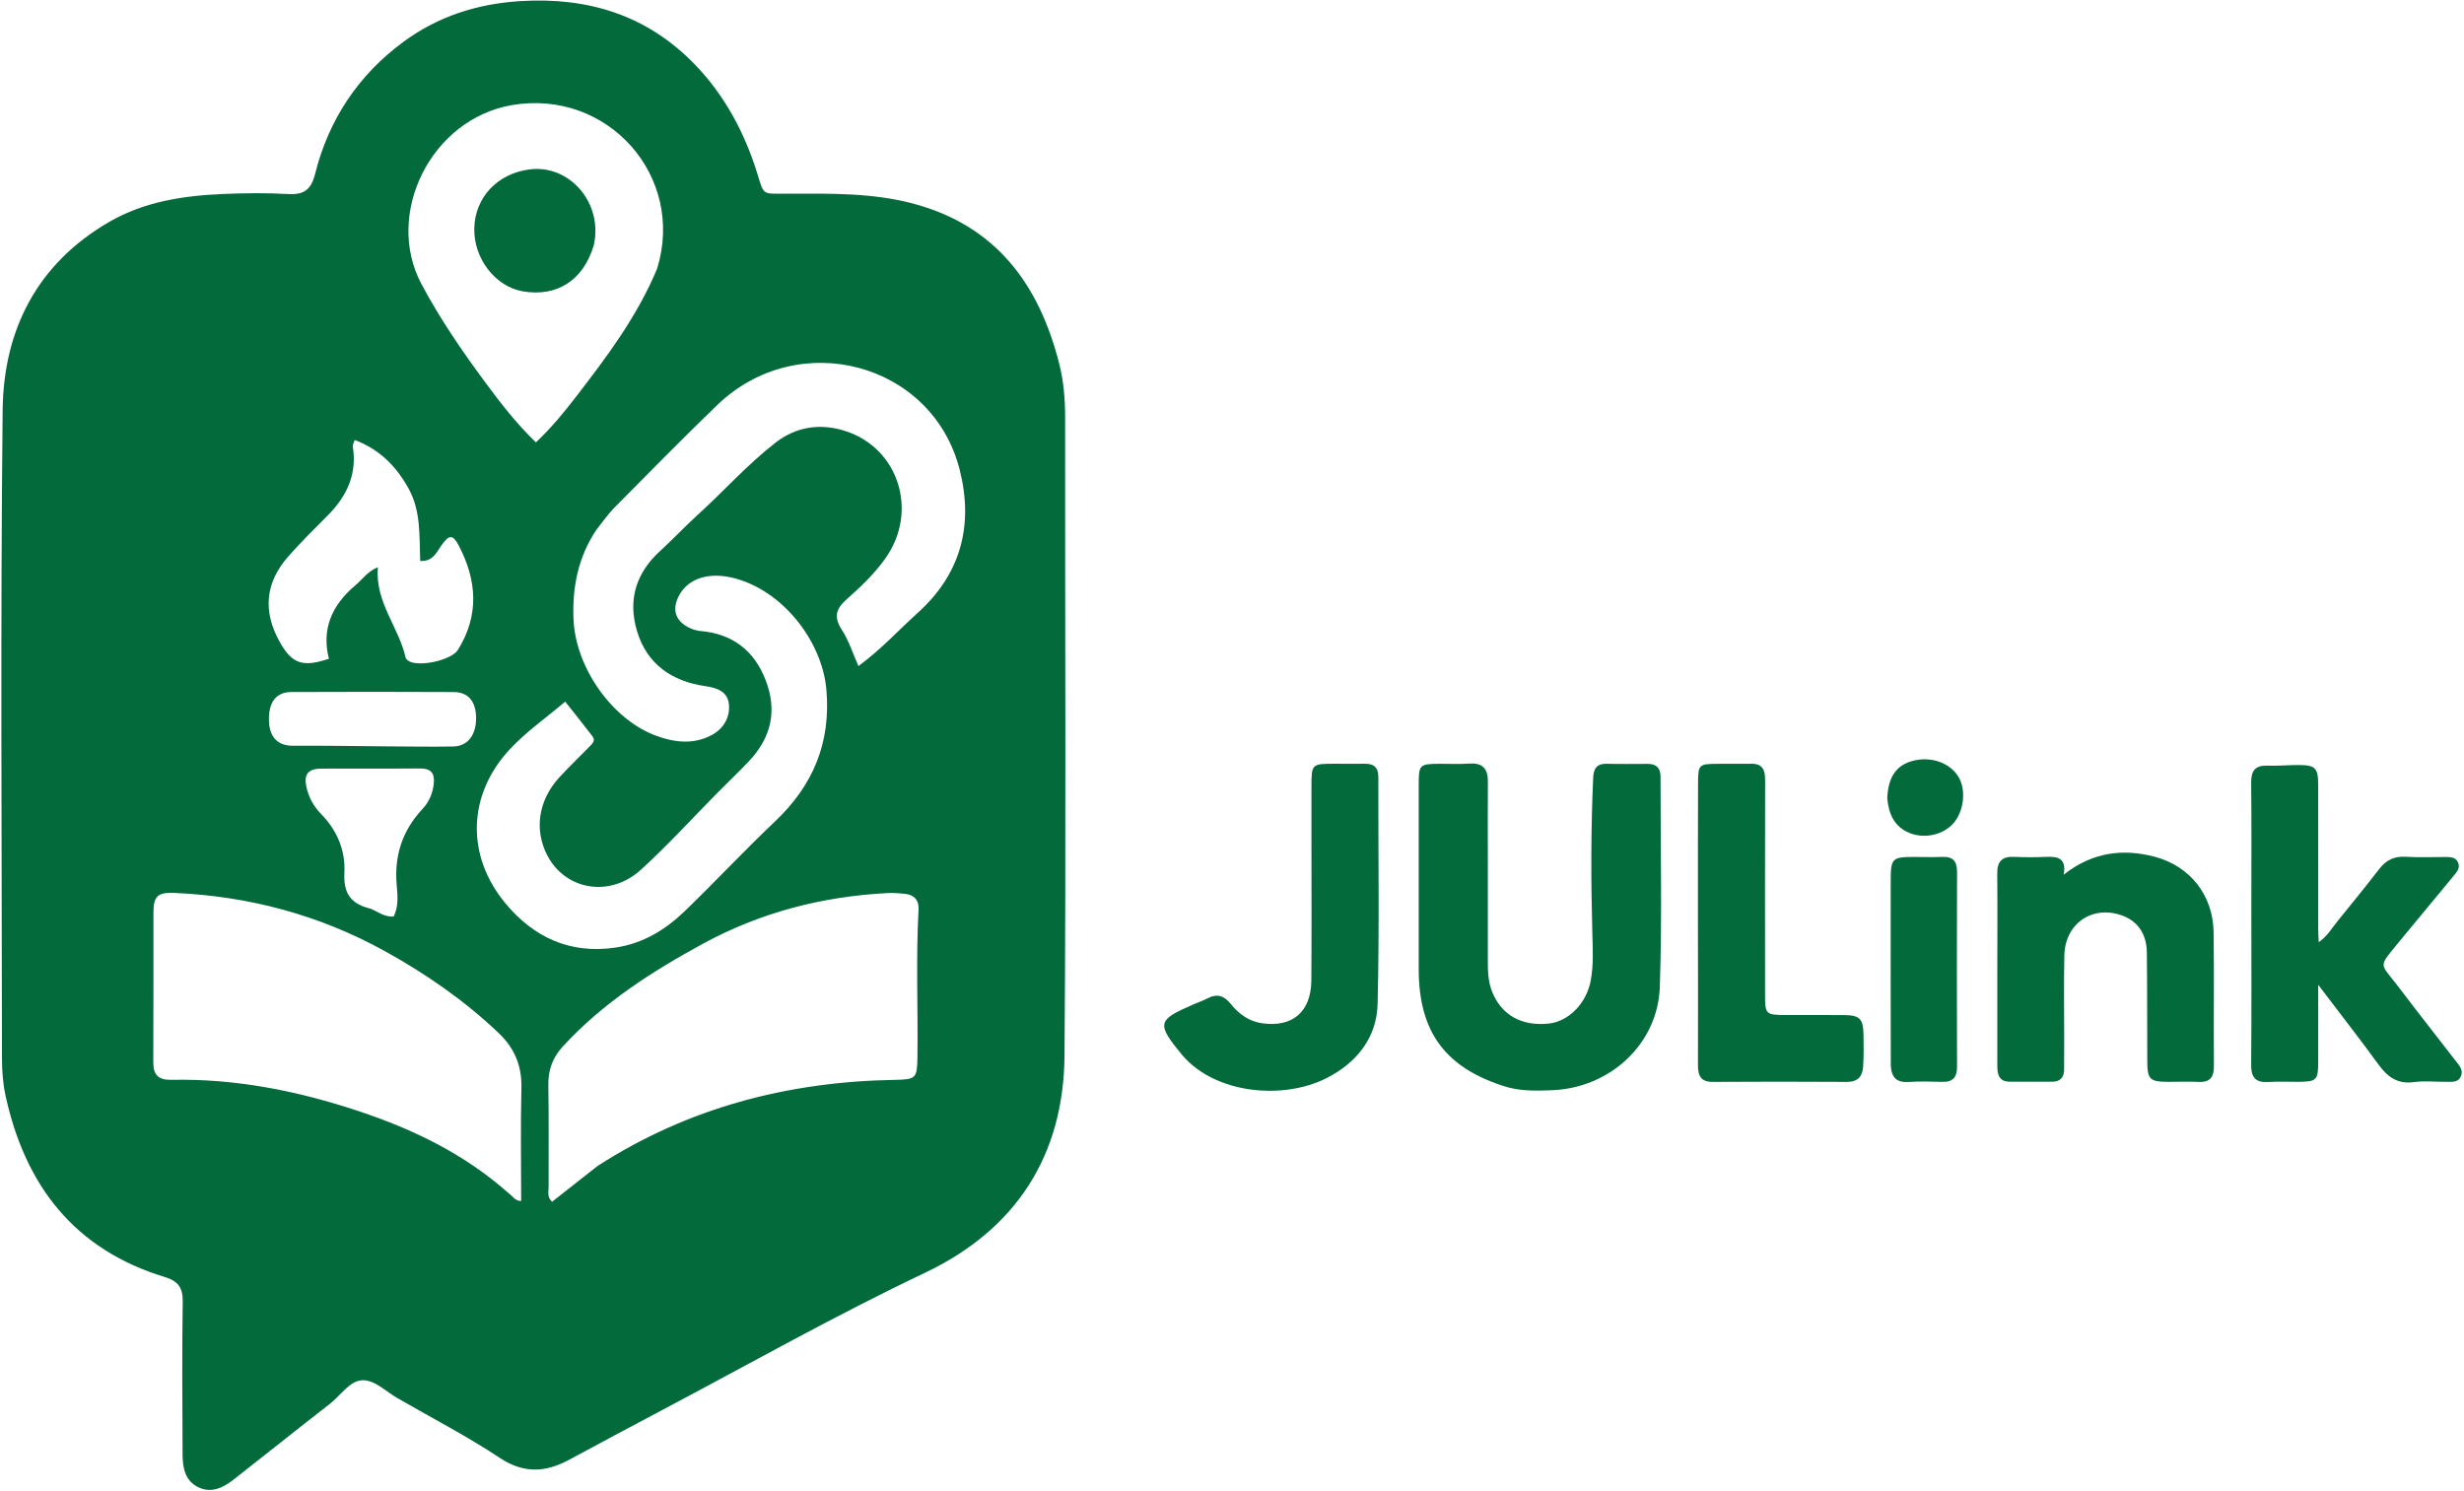
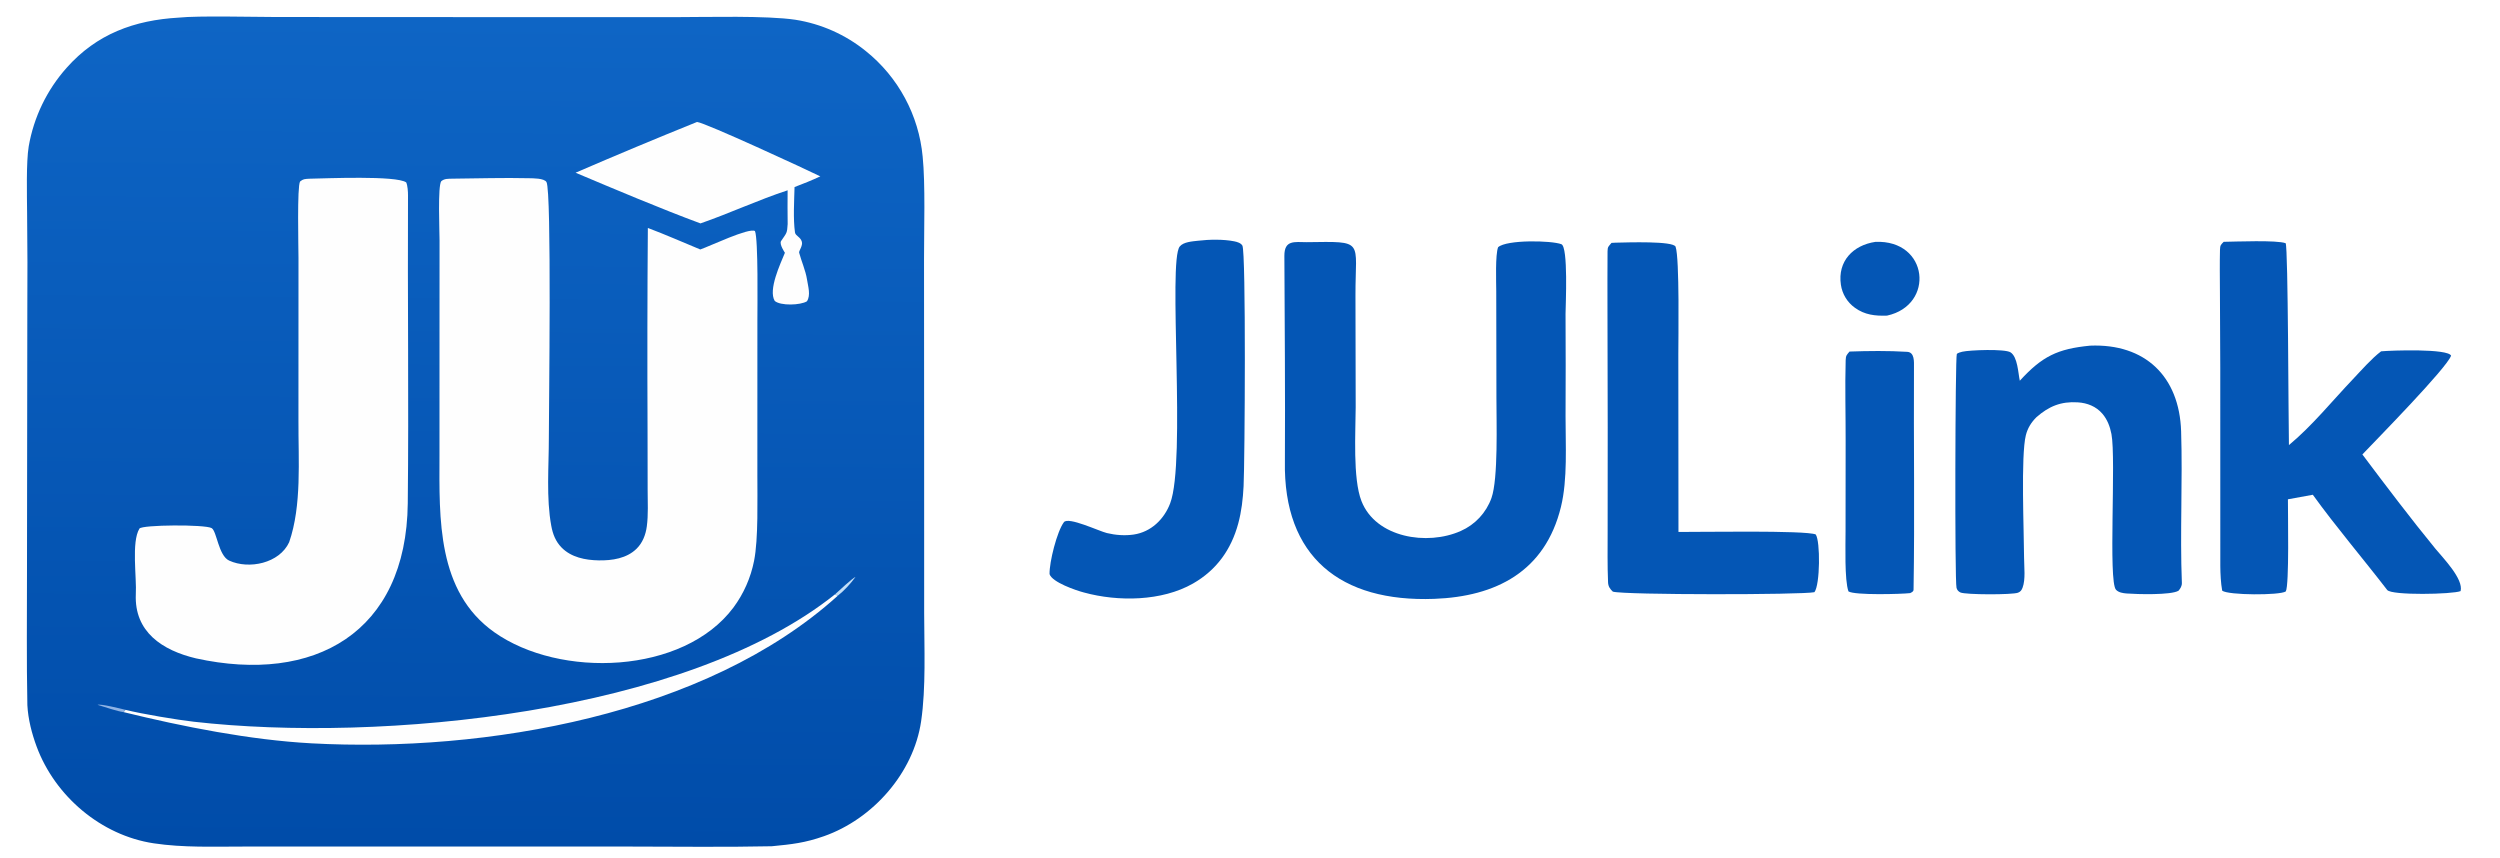
- <svg xmlns="http://www.w3.org/2000/svg" width="873" height="528" viewBox="0 0 873 528" fill="none">
-   <path d="M141.327 495.715C136.784 493.238 132.806 488.868 128.33 489.096C123.815 489.325 120.693 494.493 116.911 497.427C105.466 506.306 94.161 515.364 82.759 524.299C79.074 527.187 74.919 529.226 70.293 527.022C65.635 524.803 64.712 520.203 64.689 515.578C64.597 497.417 64.485 479.253 64.738 461.096C64.807 456.188 62.953 453.906 58.436 452.534C26.326 442.784 8.856 420.025 1.948 388.163C1.005 383.815 0.705 379.253 0.701 374.789C0.634 298.311 0.137 221.828 0.938 145.358C1.235 116.975 13.112 93.417 38.749 78.606C51.171 71.43 64.979 69.339 79.035 68.738C86.686 68.412 94.381 68.322 102.019 68.759C107.644 69.08 110.22 67.299 111.649 61.595C116.467 42.359 126.973 26.569 142.958 14.804C155.154 5.828 168.993 1.363 184.263 0.404C208.389 -1.111 229.38 5.395 246.295 22.965C256.619 33.689 263.584 46.566 268.076 60.739C270.833 69.441 269.602 68.64 279.008 68.626C293.975 68.605 308.967 68.252 323.61 72.163C352.933 79.994 368.14 100.776 375.273 128.824C376.873 135.116 377.381 141.562 377.376 148.092C377.312 223.404 377.737 298.719 377.159 374.026C376.887 409.511 359.927 435.711 327.731 451.007C296.26 465.959 265.949 483.064 235.194 499.349C224.01 505.271 212.841 511.224 201.707 517.241C193.31 521.779 185.577 522.265 177.003 516.561C165.655 509.013 153.463 502.735 141.327 495.715ZM180.368 422.951C181.665 423.815 182.388 425.573 184.649 425.581C184.649 412.18 184.408 398.878 184.739 385.59C184.937 377.68 182.316 371.423 176.64 366.028C164.481 354.47 150.834 345.027 136.197 336.954C113.067 324.198 88.211 317.59 61.884 316.411C55.796 316.138 54.373 317.578 54.363 323.501C54.331 341.157 54.416 358.815 54.312 376.471C54.285 381.014 56.295 382.737 60.68 382.643C83.54 382.152 105.626 386.596 127.177 393.769C146.42 400.174 164.515 408.869 180.368 422.951ZM211.707 413.172C243.793 392.507 279.198 383.279 317.083 382.652C324.494 382.529 324.949 382.104 325.049 374.703C325.284 357.22 324.483 339.73 325.446 322.25C325.617 319.149 324.047 317.138 320.871 316.771C318.73 316.524 316.55 316.353 314.403 316.464C291.314 317.66 269.407 323.327 249.061 334.407C230.872 344.312 213.52 355.425 199.366 370.869C195.817 374.741 194.18 379.14 194.275 384.486C194.489 396.477 194.314 408.474 194.373 420.468C194.381 422.208 193.744 424.163 195.595 425.855C200.76 421.768 205.935 417.673 211.707 413.172ZM211.269 187.777C204.849 197.441 202.693 208.07 203.206 219.601C203.96 236.558 216.858 255.088 232.742 260.815C239.164 263.13 245.751 263.855 252.107 260.497C256.302 258.28 258.592 254.341 258.288 249.871C257.977 245.309 254.543 243.807 249.901 243.138C238.214 241.452 229.246 235.48 225.7 223.644C222.384 212.576 225.32 203.013 233.953 195.177C238.391 191.148 242.474 186.727 246.915 182.7C256.291 174.2 264.724 164.678 274.741 156.881C282.149 151.115 290.694 149.947 299.344 152.681C318.487 158.733 325.486 181.25 313.715 197.831C309.828 203.305 304.983 207.951 300.005 212.331C296.017 215.84 295.391 218.73 298.318 223.257C300.75 227.019 302.125 231.465 304.154 236.025C312.216 230.088 318.384 223.276 325.159 217.166C340.485 203.346 345.008 186.049 339.998 166.377C330.342 128.47 282.874 115.842 254.144 143.502C241.784 155.402 229.785 167.68 217.705 179.868C215.49 182.103 213.673 184.731 211.269 187.777ZM232.799 95.261C242.959 62.5 215.318 31.457 181.427 37.233C152.699 42.128 136.112 75.818 149.296 100.603C155.888 112.996 163.782 124.491 172.095 135.721C177.5 143.023 183.078 150.227 189.882 156.758C195.337 151.596 199.854 146.099 204.188 140.464C214.943 126.479 225.608 112.426 232.799 95.261ZM245.507 223.011C246.313 223.205 247.11 223.508 247.927 223.575C259.364 224.503 267.135 230.347 271.268 241.009C275.426 251.737 273.282 261.275 265.501 269.573C261.861 273.457 257.978 277.112 254.233 280.898C245.215 290.014 236.577 299.544 227.111 308.166C216.114 318.182 200.385 315.472 193.938 303.164C189.185 294.092 190.721 283.592 198.165 275.468C201.539 271.787 205.181 268.353 208.649 264.757C209.649 263.72 211.183 262.575 209.929 260.93C206.263 256.12 202.458 251.416 200.252 248.625C193.534 254.328 186.459 259.265 180.701 265.43C165.607 281.591 164.971 303.212 179.208 320.256C189.159 332.168 202.027 338.158 218.062 335.779C227.909 334.318 235.878 329.397 242.788 322.698C253.549 312.265 263.806 301.306 274.676 290.99C288.104 278.248 294.392 263.2 292.804 244.509C291.306 226.881 276.945 208.976 259.735 204.777C251.105 202.671 244 204.923 240.71 210.809C237.749 216.104 239.275 220.643 245.507 223.011ZM125.908 207.407C128.368 205.408 130.13 202.512 133.893 200.993C132.791 213.358 141.307 222.167 143.692 232.98C143.786 233.41 144.225 233.841 144.614 234.115C148.087 236.561 159.946 234.002 162.254 230.279C169.844 218.038 169 205.677 162.55 193.348C160.414 189.265 159.105 189.397 156.322 193.367C154.598 195.827 153.339 199.023 148.878 198.778C148.528 189.947 149.21 181.07 144.698 172.994C140.282 165.092 134.405 159.199 125.683 155.903C125.251 157.222 124.908 157.714 124.978 158.137C126.633 168.085 122.798 175.971 115.944 182.827C111.239 187.533 106.499 192.225 102.107 197.216C93.916 206.523 93.051 216.706 99.159 227.568C103.446 235.192 107.226 236.558 116.533 233.434C113.934 223.159 117.317 214.665 125.908 207.407ZM131.369 322.024C133.936 323.082 136.2 325.02 139.471 324.782C141.276 321.229 140.865 317.312 140.547 313.612C139.653 303.222 142.532 294.319 149.676 286.681C151.956 284.244 153.31 281.215 153.68 277.747C154.092 273.882 152.638 272.267 148.707 272.304C137.076 272.414 125.443 272.292 113.811 272.366C109.114 272.396 107.564 274.406 108.591 279.013C109.401 282.646 111.198 285.824 113.811 288.49C119.458 294.254 122.412 301.423 122.02 309.208C121.665 316.25 123.912 320.22 131.369 322.024ZM136.659 264.47C144.642 264.501 152.628 264.664 160.609 264.516C165.706 264.422 168.686 260.492 168.678 254.497C168.669 248.565 165.957 245.249 160.672 245.227C141.52 245.145 122.367 245.114 103.216 245.219C97.695 245.249 95.044 248.983 95.3 255.603C95.523 261.369 98.549 264.285 103.813 264.26C114.466 264.208 125.121 264.337 136.659 264.47Z" fill="#036A3B" />
-   <path d="M534.179 385.285C512.226 378.718 502.662 365.863 502.653 343.403C502.645 321.576 502.64 299.749 502.657 277.922C502.662 270.95 502.957 270.692 510.078 270.655C513.577 270.636 517.09 270.83 520.572 270.581C525.39 270.237 527.206 272.503 527.164 277.055C527.085 285.551 527.14 294.049 527.139 302.547C527.138 315.21 527.134 327.873 527.139 340.535C527.14 344.204 527.24 347.85 528.627 351.343C531.926 359.646 538.993 363.685 548.636 362.713C555.828 361.989 562.153 355.46 563.619 347.371C564.637 341.757 564.315 336.161 564.162 330.488C563.668 312.174 563.645 293.848 564.471 275.532C564.615 272.334 565.755 270.553 569.255 270.645C574.083 270.772 578.917 270.692 583.749 270.682C586.815 270.676 588.34 272.106 588.335 275.247C588.297 300.072 588.922 324.919 588.076 349.717C587.385 369.974 570.418 385.482 549.99 386.316C544.846 386.526 539.664 386.712 534.179 385.285Z" fill="#036A3B" />
-   <path d="M850.345 333.309C842.294 343.28 842.996 340.709 849.949 349.918C856.57 358.687 863.405 367.295 870.109 376.003C871.31 377.562 872.861 379.174 871.901 381.382C870.893 383.701 868.648 383.318 866.684 383.337C862.854 383.373 858.969 382.944 855.206 383.448C849.433 384.222 845.903 381.612 842.712 377.227C836.083 368.12 829.144 359.24 821.349 348.972C821.349 359.081 821.371 367.656 821.342 376.23C821.321 382.835 820.835 383.3 814.19 383.347C810.693 383.371 807.183 383.176 803.701 383.404C799.14 383.704 797.552 381.791 797.592 377.266C797.753 358.615 797.654 339.962 797.654 321.309C797.654 306.653 797.753 291.997 797.598 277.343C797.554 273.119 798.997 271.164 803.356 271.314C807.01 271.439 810.678 271.08 814.339 271.091C820.317 271.109 821.322 272.105 821.333 278.029C821.364 295.183 821.342 312.337 821.354 329.49C821.355 330.784 821.461 332.077 821.54 333.873C824.663 331.627 826.298 328.736 828.334 326.236C833.272 320.169 838.208 314.097 842.988 307.906C845.447 304.721 848.369 303.334 852.438 303.596C857.083 303.894 861.76 303.665 866.423 303.685C868.104 303.692 869.894 303.668 870.8 305.43C871.836 307.443 870.499 308.943 869.343 310.345C863.099 317.92 856.814 325.461 850.345 333.309Z" fill="#036A3B" />
-   <path d="M731.349 367.991C731.338 371.985 731.316 375.482 731.32 378.978C731.323 381.842 729.923 383.308 727.052 383.312C722.058 383.32 717.063 383.329 712.068 383.3C708.108 383.278 707.647 380.594 707.653 377.489C707.675 366.166 707.652 354.844 707.653 343.521C707.653 332.199 707.743 320.876 707.625 309.555C707.581 305.309 709.286 303.432 713.579 303.631C717.4 303.809 721.242 303.795 725.064 303.631C729.095 303.459 732.213 304.106 731.178 309.932C741.388 301.931 752.14 300.624 763.431 303.594C775.962 306.889 784.101 317.308 784.285 330.273C784.508 346.088 784.268 361.909 784.392 377.726C784.423 381.747 782.984 383.591 778.851 383.379C775.364 383.201 771.86 383.361 768.363 383.352C761.649 383.333 760.822 382.575 760.784 375.968C760.711 363.148 760.789 350.326 760.635 337.507C760.555 330.881 757.321 326.346 751.788 324.378C741.318 320.653 731.674 327.221 731.407 338.522C731.179 348.174 731.353 357.836 731.349 367.991Z" fill="#036A3B" />
-   <path d="M418.962 373.995C409.66 362.701 409.924 361.527 422.726 355.953C424.404 355.223 426.157 354.642 427.769 353.79C431.137 352.009 433.674 352.776 436.028 355.717C438.9 359.307 442.555 361.962 447.242 362.612C458 364.104 464.524 358.483 464.611 347.423C464.744 330.608 464.651 313.791 464.653 296.976C464.653 290.982 464.647 284.988 464.653 278.994C464.66 270.67 464.664 270.662 472.898 270.633C476.394 270.62 479.892 270.709 483.387 270.637C486.622 270.57 488.357 271.786 488.35 275.28C488.295 302.085 488.743 328.901 488.093 355.69C487.802 367.689 480.733 376.559 470.044 382.011C454.778 389.795 430.789 387.745 418.962 373.995Z" fill="#036A3B" />
-   <path d="M619.791 270.661C624.745 270.316 625.391 273.015 625.382 276.675C625.316 301.982 625.343 327.289 625.358 352.596C625.362 359.356 625.659 359.642 632.436 359.668C639.428 359.696 646.421 359.638 653.414 359.7C658.871 359.748 660.122 360.985 660.239 366.511C660.321 370.338 660.346 374.178 660.111 377.994C659.899 381.425 658.19 383.397 654.35 383.374C638.533 383.276 622.716 383.263 606.9 383.372C602.572 383.401 601.581 381.186 601.594 377.414C601.655 359.6 601.578 341.785 601.573 323.97C601.569 308.669 601.569 293.367 601.62 278.066C601.645 270.778 601.768 270.702 608.825 270.663C612.321 270.644 615.818 270.658 619.791 270.661Z" fill="#036A3B" />
-   <path d="M669.909 377.628C669.879 355.372 669.844 333.578 669.883 311.784C669.897 304.15 670.475 303.662 678.179 303.659C681.506 303.658 684.838 303.783 688.16 303.646C692.057 303.484 693.403 305.275 693.388 309.06C693.298 332.018 693.307 354.978 693.386 377.936C693.399 381.717 691.963 383.482 688.098 383.36C684.109 383.234 680.102 383.159 676.123 383.399C672.155 383.637 670.169 381.991 669.909 377.628Z" fill="#036A3B" />
-   <path d="M668.661 282.876C668.971 275.341 671.835 271.217 677.539 269.654C683.948 267.897 690.654 270.157 693.805 275.136C696.624 279.59 695.94 287.089 692.315 291.474C688.76 295.774 681.921 297.425 676.41 295.113C671.243 292.946 669.186 288.597 668.661 282.876Z" fill="#036A3B" />
-   <path d="M210.36 86.961C206.672 99.38 197.285 105.313 185.219 103.237C175.519 101.569 167.852 91.652 168.04 81.019C168.235 70.023 176.199 61.486 187.627 60.024C201.876 58.201 213.791 72.075 210.36 86.961Z" fill="#036A3B" />
+ <svg xmlns="http://www.w3.org/2000/svg" width="860" height="295" viewBox="0 0 860 295">
+   <defs>
+     <linearGradient id="gradient_0" gradientUnits="userSpaceOnUse" x1="162.207" y1="290.781" x2="164.479" y2="5.89">
+       <stop offset="0" stop-color="#004CA9" />
+       <stop offset="1" stop-color="#0E65C5" />
+     </linearGradient>
+   </defs>
+   <path fill="url(#gradient_0)" d="M61.481 6.06C68.239 5.352 87.314 5.845 94.873 5.852L162.31 5.886L232.373 5.896C243.248 5.888 263.722 5.313 273.618 6.797C282.505 8.201 290.865 11.92 297.856 17.581C309.025 26.54 316.077 39.645 317.398 53.895C318.358 63.336 317.853 79.155 317.865 89.185L317.906 154.171L317.914 211.015C317.935 222.869 318.558 236.521 316.87 248.095C314.275 265.891 300.274 281.741 283.445 287.651C276.867 289.961 272.406 290.439 265.494 291.109C249.143 291.467 232.043 291.215 215.606 291.212L127.395 291.208L83.677 291.217C73.402 291.214 63.073 291.63 52.899 290.104C34.793 287.39 18.939 273.896 12.612 256.849C10.944 252.354 9.671 247.403 9.416 242.59C9.111 227.213 9.285 211.784 9.285 196.394L9.398 107.363C9.48 95.914 9.454 84.465 9.321 73.016C9.282 67.266 8.981 55.743 9.876 50.363C11.614 40.311 16.133 30.945 22.921 23.325C33.266 11.666 46.217 6.942 61.481 6.06Z" />
+   <path fill="#FEFEFE" d="M155.599 61.466C164.38 61.386 173.233 61.093 182.008 61.308C183.371 61.342 187.19 61.289 187.985 62.623C189.819 65.697 188.799 141.056 188.804 150.686C188.809 160.418 187.871 171.361 189.643 180.912C190.167 183.738 191.125 186.23 193.153 188.32C196.475 191.745 201.381 192.693 205.973 192.77C210.563 192.847 215.582 192.113 218.986 188.757C221.05 186.722 222.113 183.967 222.497 181.131C223.052 177.035 222.793 172.662 222.79 168.529L222.758 147.87C222.65 124.718 222.684 101.565 222.861 78.414C228.61 80.571 235.165 83.447 240.896 85.817C244.183 84.695 257.585 78.263 259.707 79.479C260.884 82.241 260.533 105.837 260.541 110.454L260.533 163.401C260.507 171.455 260.915 185.366 259.4 192.929C258.257 198.735 255.838 204.214 252.318 208.971C235.113 232.012 192.579 233.478 169.986 217.45C150.287 203.476 151.125 178.394 151.181 156.819L151.187 124.961L151.205 82.771C151.204 79.555 150.545 63.978 151.793 62.334C152.946 61.395 154.117 61.515 155.599 61.466Z" />
+   <path fill="#FEFEFE" d="M106.339 61.482C111.96 61.381 136.443 60.32 139.739 62.753C140.229 63.842 140.36 65.989 140.354 67.197C140.178 102.477 140.646 137.831 140.273 173.101C139.802 217.763 107.981 235.389 67.402 226.475C55.86 223.723 46.169 217.405 46.719 204.432C47.074 198.808 45.141 186.427 47.969 181.838C48.794 180.501 70.557 180.368 72.801 181.668C74.602 182.711 75.134 191.156 78.841 192.849C85.665 195.967 96.132 193.775 99.474 186.516C103.844 173.905 102.617 158.229 102.665 144.886L102.678 88.739C102.679 85.168 102.161 64.07 103.225 62.441C104.315 61.528 104.887 61.588 106.339 61.482Z" />
+   <path fill="#FEFEFE" d="M239.78 41.954C242.707 42.248 277.624 58.415 282.188 60.669C279.079 62.103 276.514 63.134 273.321 64.345C273.209 69 272.815 75.386 273.473 79.947C273.651 81.182 275.324 81.439 275.833 83.134C276.255 84.539 274.742 86.317 274.905 86.931C275.66 89.775 277.145 93.143 277.594 96.058C277.988 98.611 278.958 101.546 277.582 103.649C275.353 105.029 268.471 105.248 266.506 103.517C264.21 99.69 268.444 90.782 270.011 86.956C270.016 86.943 267.971 83.989 268.693 82.913C270.621 80.039 270.763 80.363 270.957 77.077C270.906 73.207 270.9 69.336 270.94 65.465C260.935 68.737 250.967 73.385 240.965 76.853C227.861 72.017 211.079 64.943 197.996 59.415C211.852 53.425 225.781 47.604 239.78 41.954Z" />
+   <path fill="#FEFEFE" d="M43.172 244.184C48.948 245.634 61.074 247.639 66.643 248.272C130.87 255.576 235.907 245.514 287.264 204.434L288.178 204.947C242.726 246.04 166.807 258.932 107.176 255.708C86.069 254.568 62.979 249.98 42.494 244.965L43.172 244.184Z" />
+   <path fill="#8FB3E4" d="M42.494 244.965C40.529 244.751 35.708 243.116 33.576 242.465C34.51 242.02 41.723 243.82 43.172 244.184L42.494 244.965Z" />
+   <path fill="#C3DFF8" d="M287.264 204.434C288.407 203.403 293.281 198.824 294.297 198.459C292.634 200.767 290.415 203.188 288.178 204.947L287.264 204.434Z" />
+   <path fill="#0456B5" d="M449.492 83.307C469.715 83.047 466.227 82.446 466.28 101.509L466.357 140.046C466.328 148.639 465.319 164.601 468.338 172.352C473.265 185.001 490.962 187.807 502.501 182.657C507.436 180.481 511.258 176.374 513.071 171.299C515.419 164.641 514.764 144.988 514.77 137.055L514.708 100.134C514.694 96.771 514.354 87.638 515.348 85.041C518.32 82.39 533.741 82.711 537.117 84.007C539.511 84.925 538.58 104.916 538.547 107.95C538.613 119.692 538.614 131.435 538.549 143.178C538.53 153.007 539.297 164.818 536.972 174.345C531.513 196.717 514.497 205.217 493.374 206.007C461.138 207.212 441.425 191.551 442.006 158.706C442.132 135.56 441.935 111.299 441.825 88.021C441.799 82.5 445.258 83.271 449.492 83.307Z" />
+   <path fill="#0456B5" d="M764.959 83.188C768.957 83.131 783.228 82.532 786.268 83.667C787.129 85.237 787.209 145.973 787.392 153.107C795.206 146.67 802.433 137.763 809.414 130.423C812.316 127.372 815.822 123.335 819.099 120.857C822.668 120.522 842.131 119.87 843.172 122.359C841.685 126.612 817.723 151.017 812.658 156.329C820.584 166.891 829.407 178.55 837.775 188.755C840.374 191.909 847.517 199.179 846.448 203.338C843.748 204.46 822.694 204.897 821.195 202.949C813.062 192.379 803.36 180.963 795.61 170.196L787.045 171.761C787.016 176.161 787.547 201.426 786.303 203.459C784.221 204.848 766.484 204.783 764.436 203.192C763.961 200.64 763.812 197.368 763.786 194.749L763.773 126.299L763.654 100.309C763.625 95.577 763.563 90.697 763.675 85.967C763.715 84.295 763.999 84.167 764.959 83.188Z" />
+   <path fill="#0456B5" d="M719.017 118.904C737.901 118.15 749.705 129.473 750.305 148.37C750.856 165.742 749.876 183.169 750.564 200.534C750.604 201.546 750.053 202.487 749.407 203.214C746.853 204.767 735.059 204.428 731.594 204.16C730.337 204.063 728.794 203.846 727.896 202.866C725.191 199.913 727.976 157.88 726.336 149.31C725.848 146.763 724.914 144.285 723.204 142.302C721.037 139.789 718.014 138.609 714.752 138.405C708.984 138.045 704.815 139.747 700.523 143.526C698.727 145.313 697.505 147.278 696.889 149.736C695.146 156.696 696.247 182.715 696.283 191.952C696.295 194.952 696.835 199.351 695.769 202.141C695.434 203.019 695.1 203.522 694.211 203.88C692.281 204.658 676.077 204.607 674.399 203.813C673.681 203.472 673.262 202.997 673.046 202.226C672.396 199.902 672.59 122.789 673.144 121.8C673.358 121.419 674.57 121.098 675.009 120.996C677.573 120.4 689.666 119.952 691.626 121.208C694.075 122.778 694.239 128.331 694.813 130.975C702.504 122.566 707.765 120.004 719.017 118.904Z" />
+   <path fill="#0456B5" d="M554.362 83.55C554.829 83.518 555.297 83.495 555.765 83.481C559.861 83.388 575.667 82.845 576.405 84.881C577.807 88.75 577.339 117.272 577.344 121.81L577.392 182.995C583.892 183.037 621.239 182.371 624.612 183.853C626.233 186.172 626.121 201.212 624.158 203.713C620.021 204.645 558.817 204.695 554.823 203.527C553.831 202.613 553.23 201.719 553.171 200.339C552.924 194.563 553.027 188.465 553.029 182.684L553.053 147.19L552.969 105.707C552.965 99.338 552.942 92.849 552.995 86.472C553.009 84.817 553.328 84.819 554.362 83.55Z" />
+   <path fill="#0456B5" d="M412.16 82.81C415.918 82.359 420.884 82.271 424.578 83.014C425.555 83.211 426.84 83.575 427.373 84.47C428.667 86.644 428.22 158.804 427.793 167.264C427.575 171.597 427.085 175.914 425.947 180.112C423.522 189.055 418.5 196.101 410.393 200.733C399.678 206.856 384.647 207.042 372.892 203.823C370.112 203.103 361.915 200.29 361.046 197.494C360.95 193.399 363.584 182.85 365.981 179.636C367.465 177.648 378.062 182.721 380.784 183.376C383.738 184.088 386.965 184.331 389.979 183.886C395.933 183.007 400.416 178.678 402.525 173.178C408.086 158.667 401.723 89.941 405.818 84.81C407.12 83.178 410.247 83.043 412.16 82.81Z" />
+   <path fill="#0456B5" d="M636.241 120.935C642.752 120.707 649.613 120.63 656.079 121.03C658.637 121.188 658.417 124.361 658.406 126.479C658.271 151.909 658.682 177.419 658.263 202.816C658.251 203.547 657.617 203.743 657.094 204.031C654.156 204.379 637.978 204.82 635.875 203.442C634.467 199.574 634.88 187.311 634.869 182.804L634.899 151.936C634.927 142.702 634.644 133.166 634.91 123.932C634.959 122.257 635.3 122.056 636.241 120.935Z" />
+   <path fill="#0456B5" d="M645.135 83.205C663.451 82.426 665.671 104.971 649.133 108.575C645.073 108.715 641.467 108.328 638.088 105.874C635.466 103.998 633.725 101.133 633.267 97.943C632.083 89.886 637.428 84.347 645.135 83.205Z" />
</svg>
